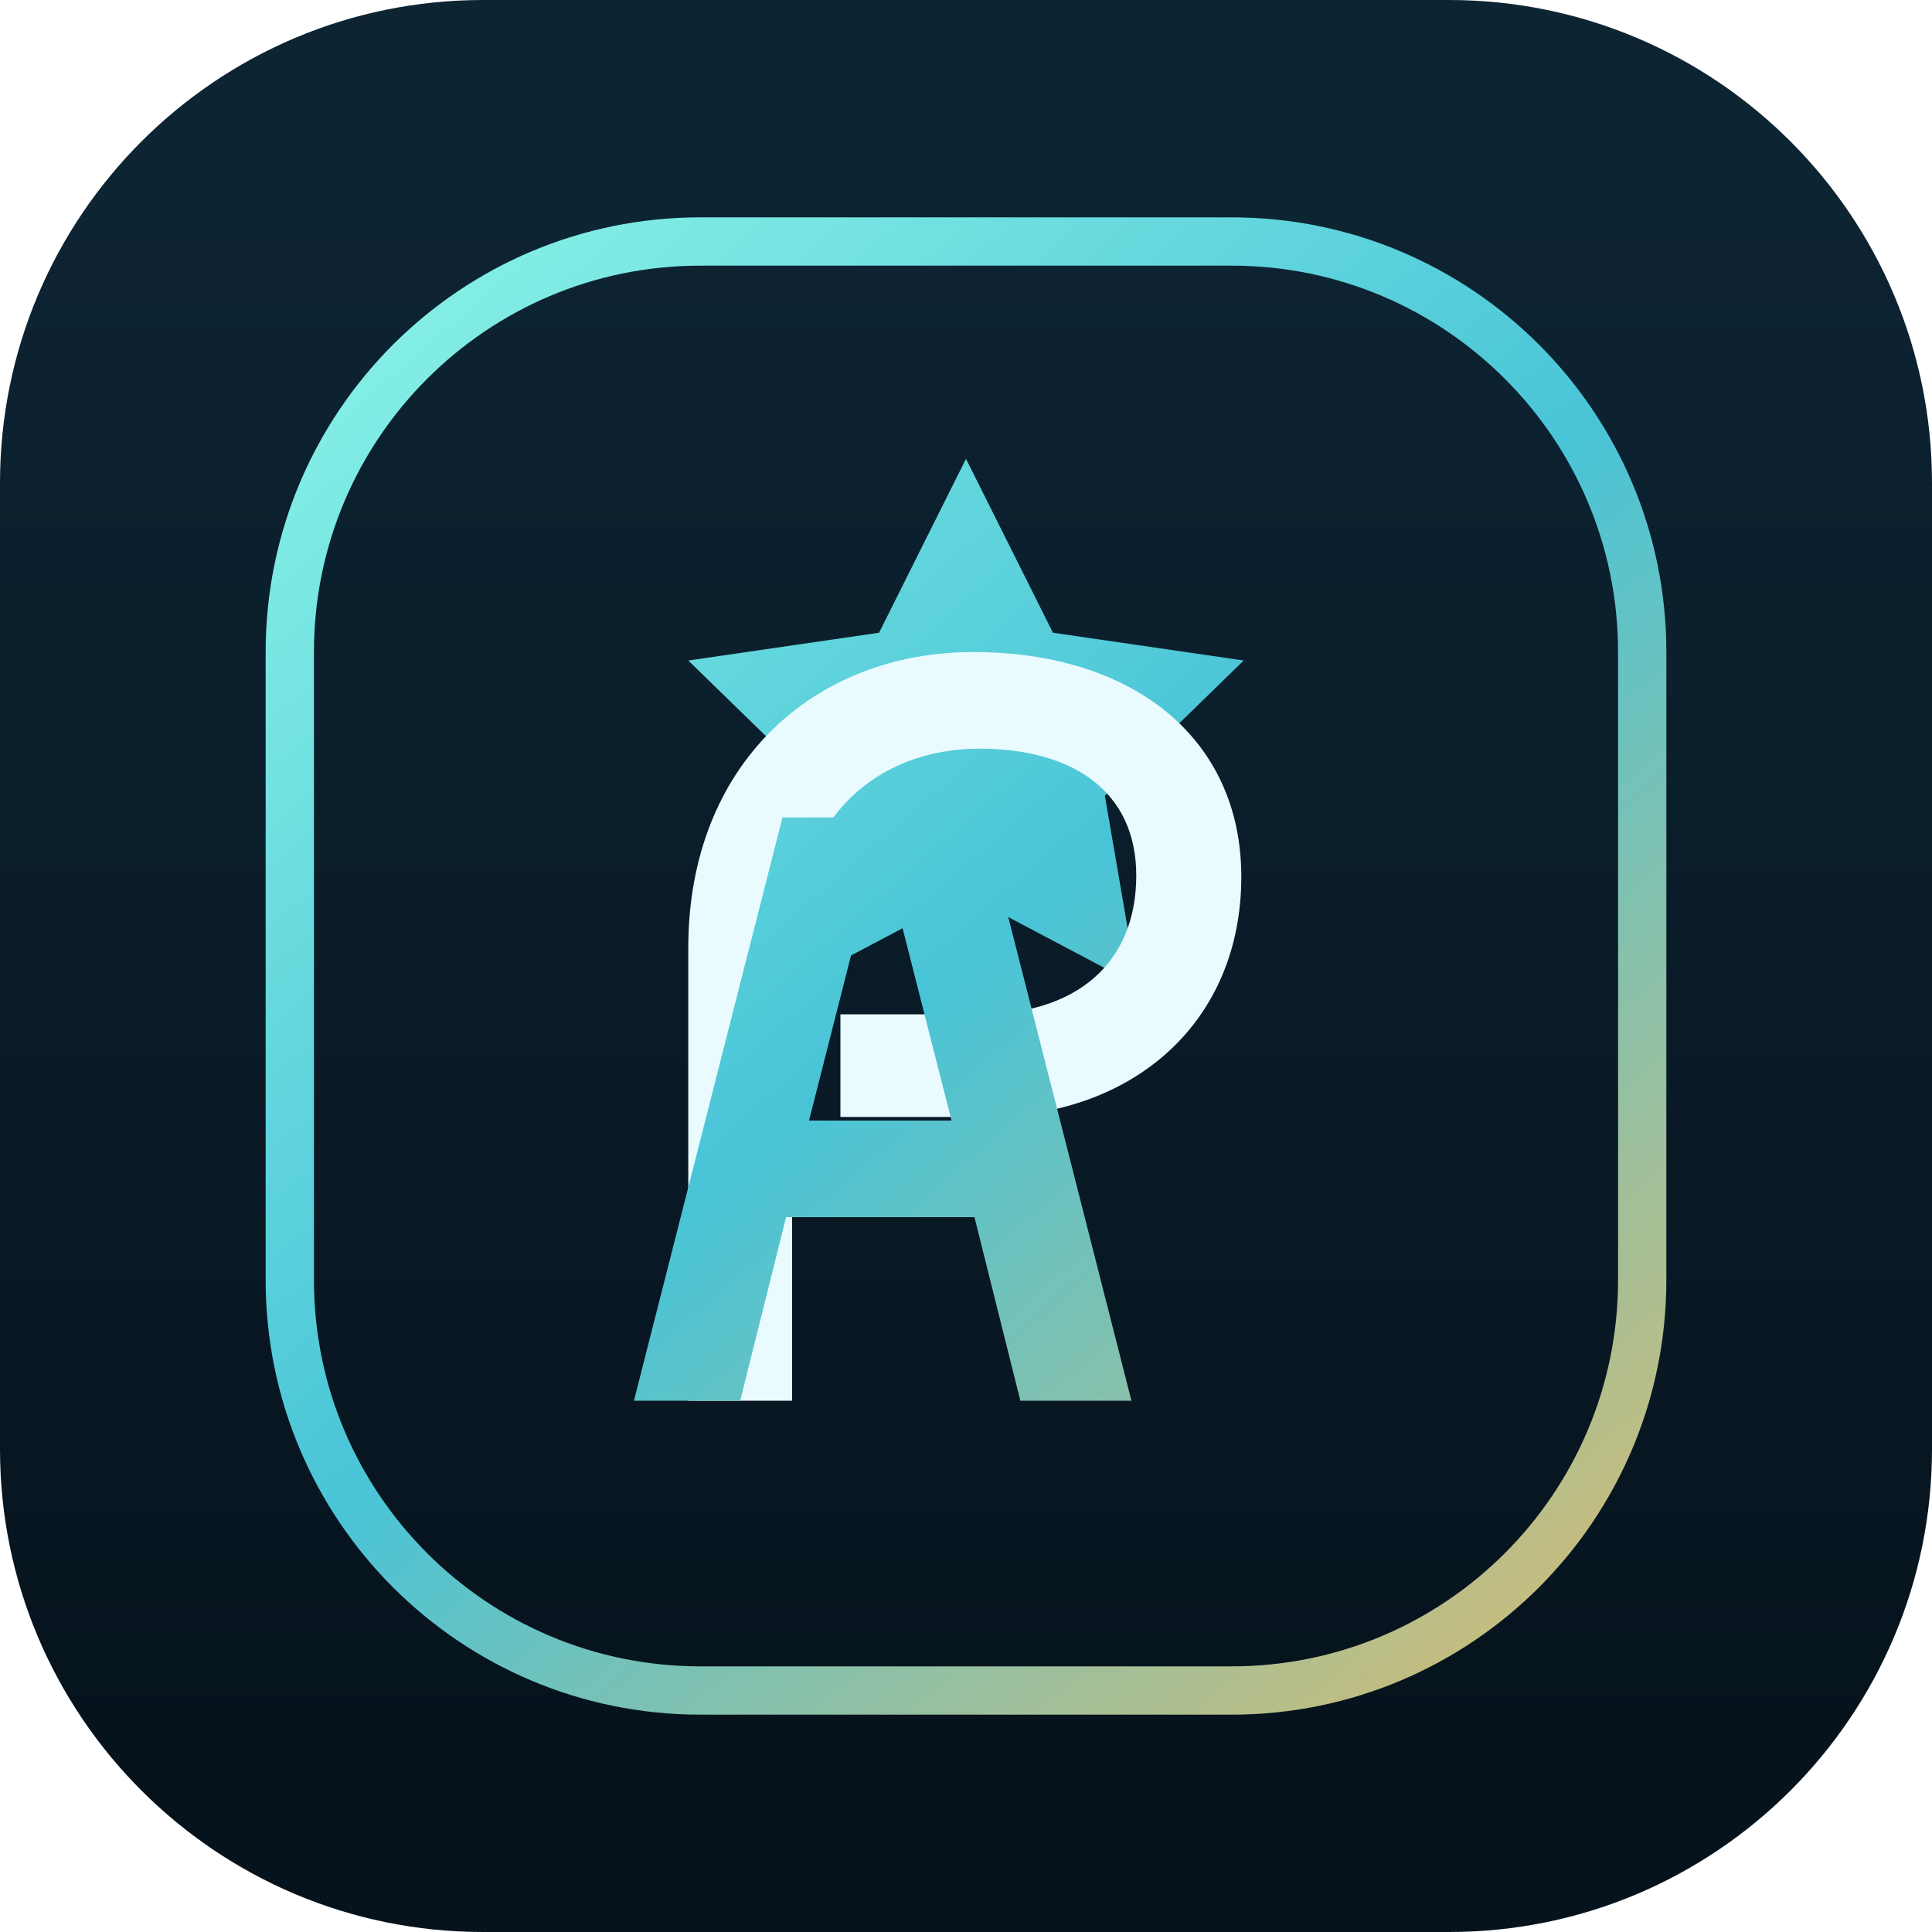
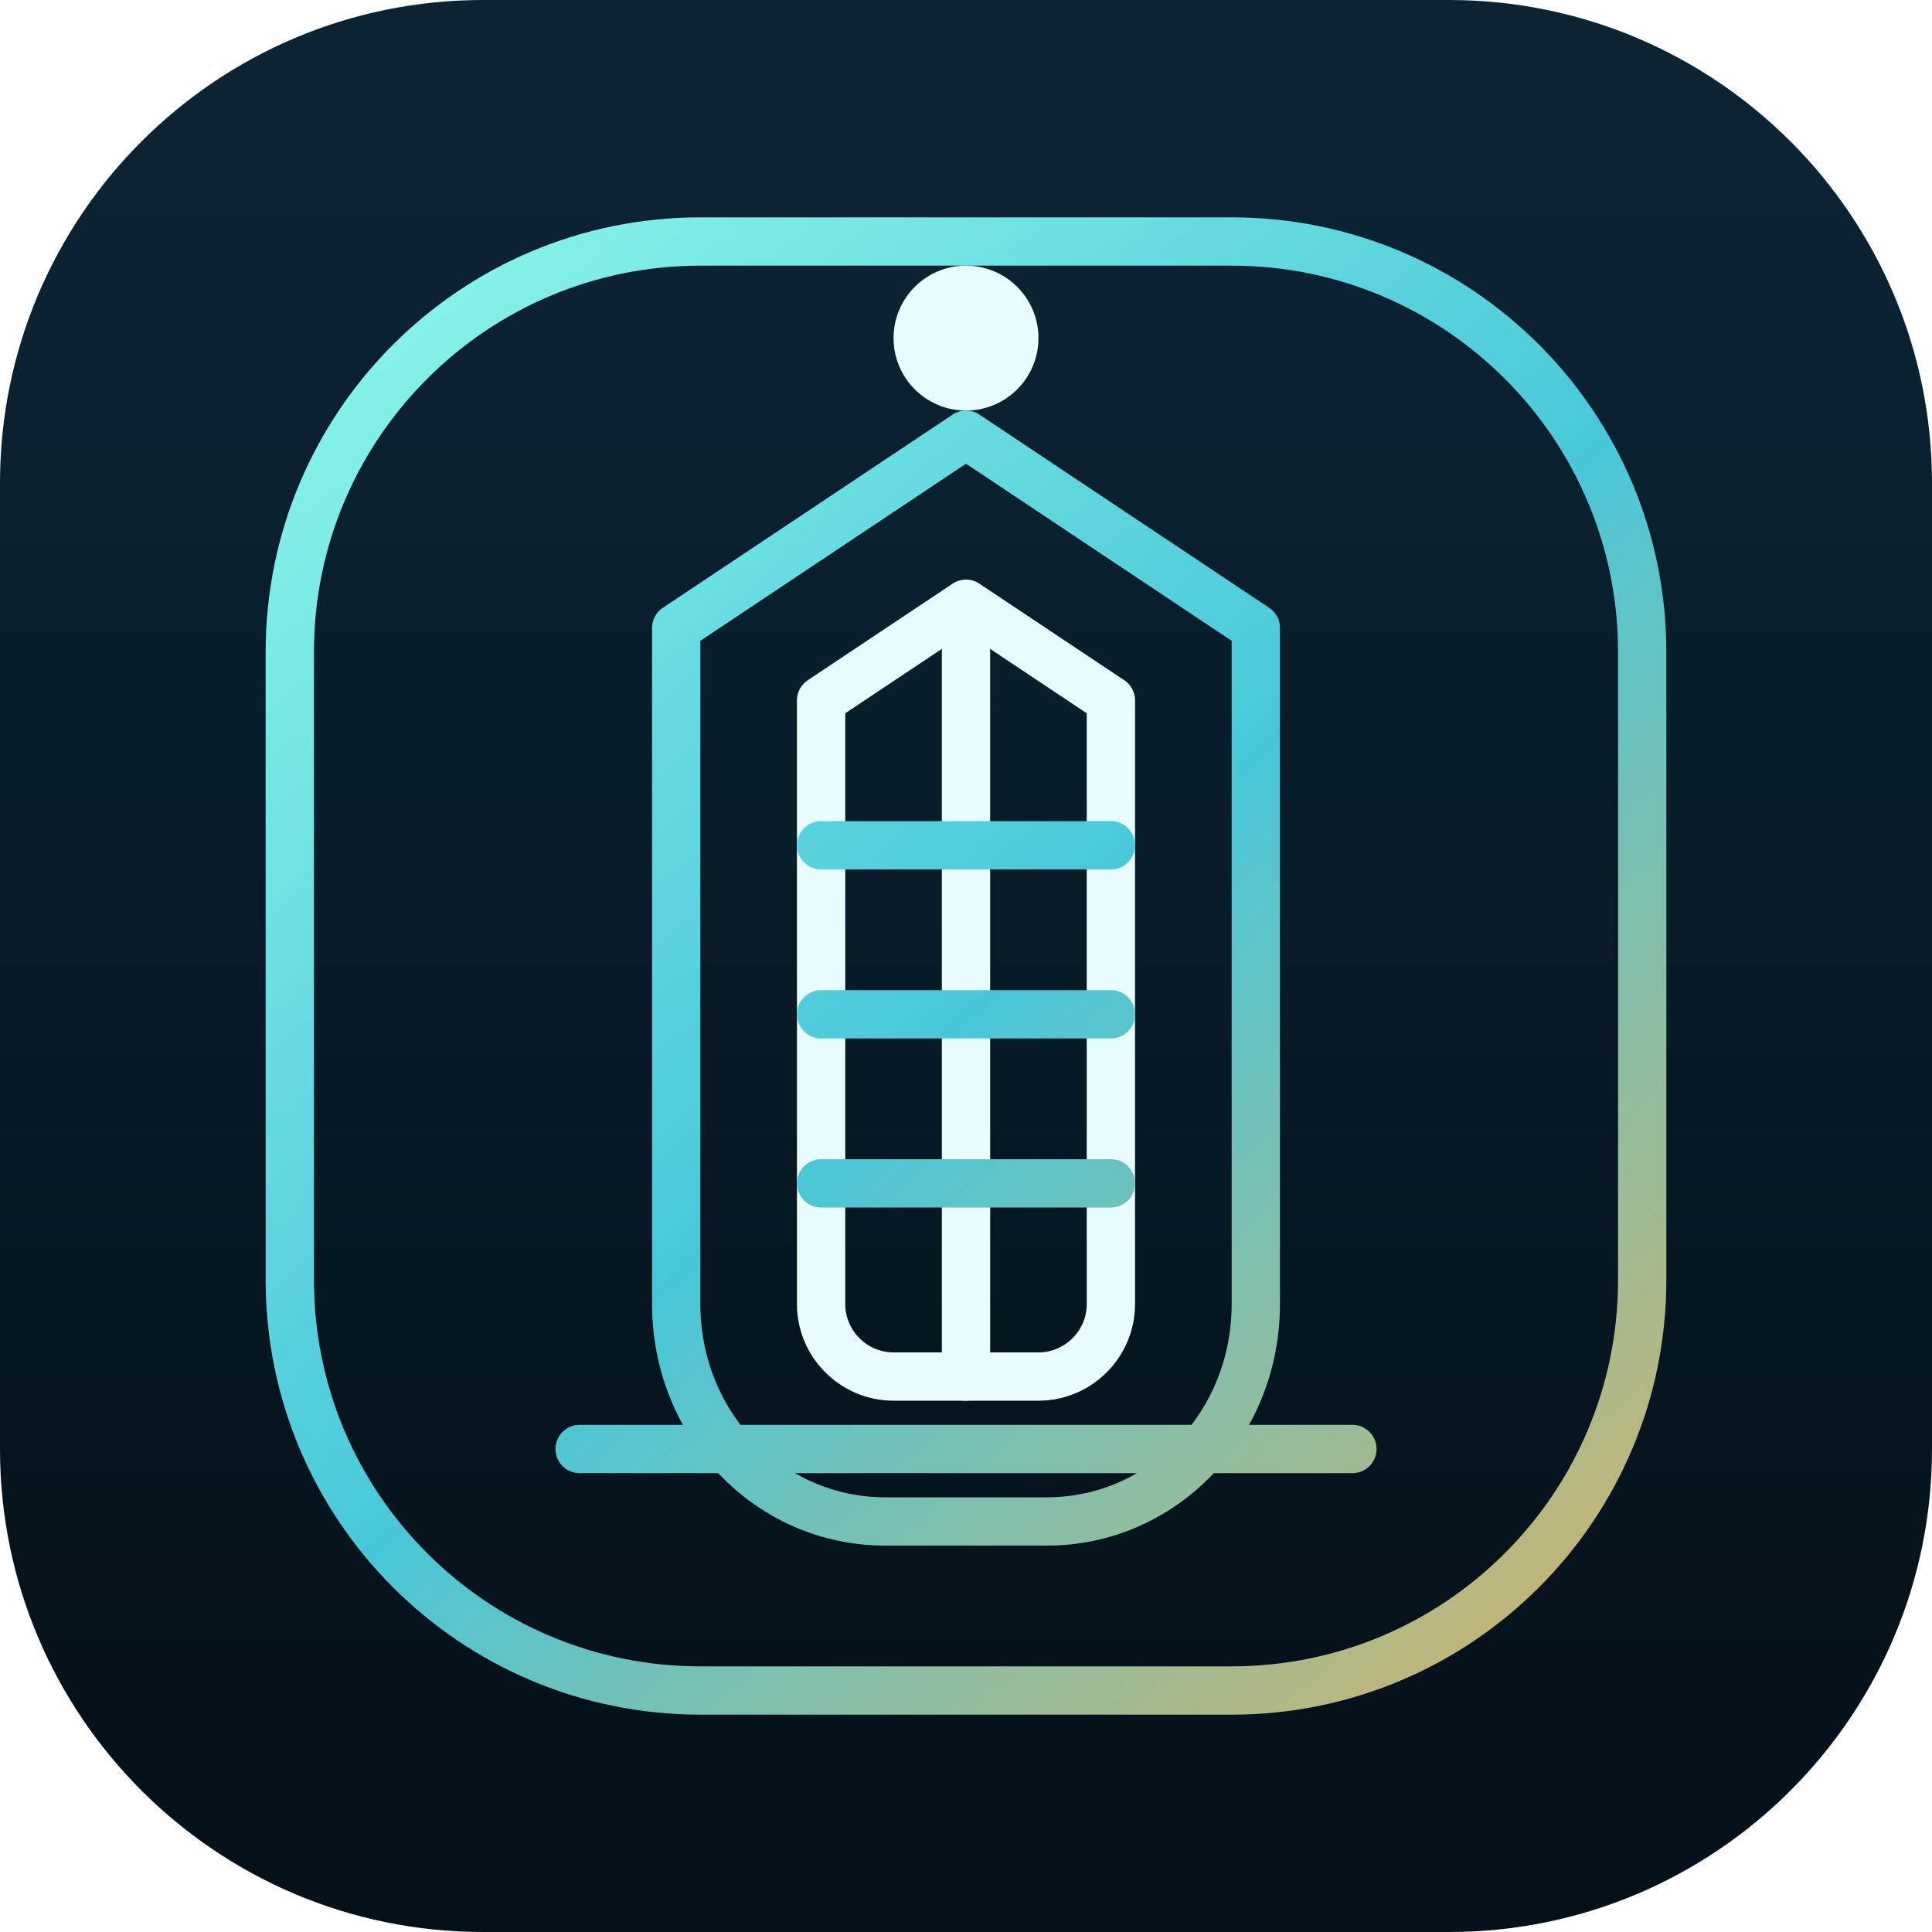
<svg xmlns="http://www.w3.org/2000/svg" width="160" height="160" viewBox="0 0 160 160" fill="none">
  <defs>
-     <linearGradient id="iconFrame" x1="26" y1="20" x2="132" y2="142" gradientUnits="userSpaceOnUse">
-       <stop stop-color="#8CF4E7" />
-       <stop offset="0.5" stop-color="#49C4D7" />
-       <stop offset="1" stop-color="#D6BC73" />
+     <linearGradient id="iconEdge" x1="26" y1="22" x2="132" y2="140" gradientUnits="userSpaceOnUse">
+       <stop stop-color="#8DF7EA" />
+       <stop offset="0.52" stop-color="#49C7D9" />
+       <stop offset="1" stop-color="#CFB46D" />
    </linearGradient>
-     <linearGradient id="iconGlow" x1="80" y1="16" x2="80" y2="144" gradientUnits="userSpaceOnUse">
-       <stop stop-color="#0D2433" />
-       <stop offset="1" stop-color="#06131D" />
+     <linearGradient id="iconNight" x1="80" y1="14" x2="80" y2="146" gradientUnits="userSpaceOnUse">
+       <stop stop-color="#0A2434" />
+       <stop offset="1" stop-color="#05111A" />
    </linearGradient>
  </defs>
-   <rect width="160" height="160" rx="40" fill="url(#iconGlow)" />
-   <rect x="24" y="20" width="112" height="120" rx="34" stroke="url(#iconFrame)" stroke-width="4" />
-   <path d="M80 38L87.2 52.4L103 54.7L91.5 65.9L94.2 81.6L80 74.1L65.8 81.6L68.5 65.9L57 54.7L72.8 52.4L80 38Z" fill="url(#iconFrame)" />
-   <path d="M57 116V78.5C57 63.3 67.4 54 80.6 54C93.9 54 102.8 61.2 102.8 72.6C102.8 84.7 93.8 92.5 81.5 92.5H69.6V84H81.1C89.1 84 94.1 79.8 94.1 72.5C94.1 65.5 88.8 62 81.1 62C72.7 62 65.6 67.7 65.6 79.4V116H57Z" fill="#EAFBFF" />
-   <path d="M81.4 67.7L93.7 116H84.5L80.7 100.8H65.1L61.3 116H52.5L64.8 67.7H81.4ZM78.8 92.8L72.9 69.6L67 92.8H78.8Z" fill="url(#iconFrame)" />
+   <rect width="160" height="160" rx="40" fill="url(#iconNight)" />
+   <rect x="24" y="20" width="112" height="120" rx="34" stroke="url(#iconEdge)" stroke-width="4" />
+   <path d="M80 36L104 52V108C104 118 96.3 126 86.7 126H73.3C63.7 126 56 118 56 108V52L80 36Z" stroke="url(#iconEdge)" stroke-width="4" stroke-linejoin="round" />
+   <path d="M80 50L92 58V108C92 111.3 89.3 114 86 114H74C70.7 114 68 111.3 68 108V58L80 50Z" stroke="#E9FCFF" stroke-width="4" stroke-linejoin="round" />
+   <path d="M80 54V114" stroke="#E9FCFF" stroke-width="4" stroke-linecap="round" />
+   <path d="M68 70H92" stroke="url(#iconEdge)" stroke-width="4" stroke-linecap="round" />
+   <path d="M68 84H92" stroke="url(#iconEdge)" stroke-width="4" stroke-linecap="round" />
+   <path d="M68 98H92" stroke="url(#iconEdge)" stroke-width="4" stroke-linecap="round" />
+   <path d="M48 120H112" stroke="url(#iconEdge)" stroke-width="4" stroke-linecap="round" />
+   <circle cx="80" cy="28" r="6" fill="#E9FCFF" />
</svg>
